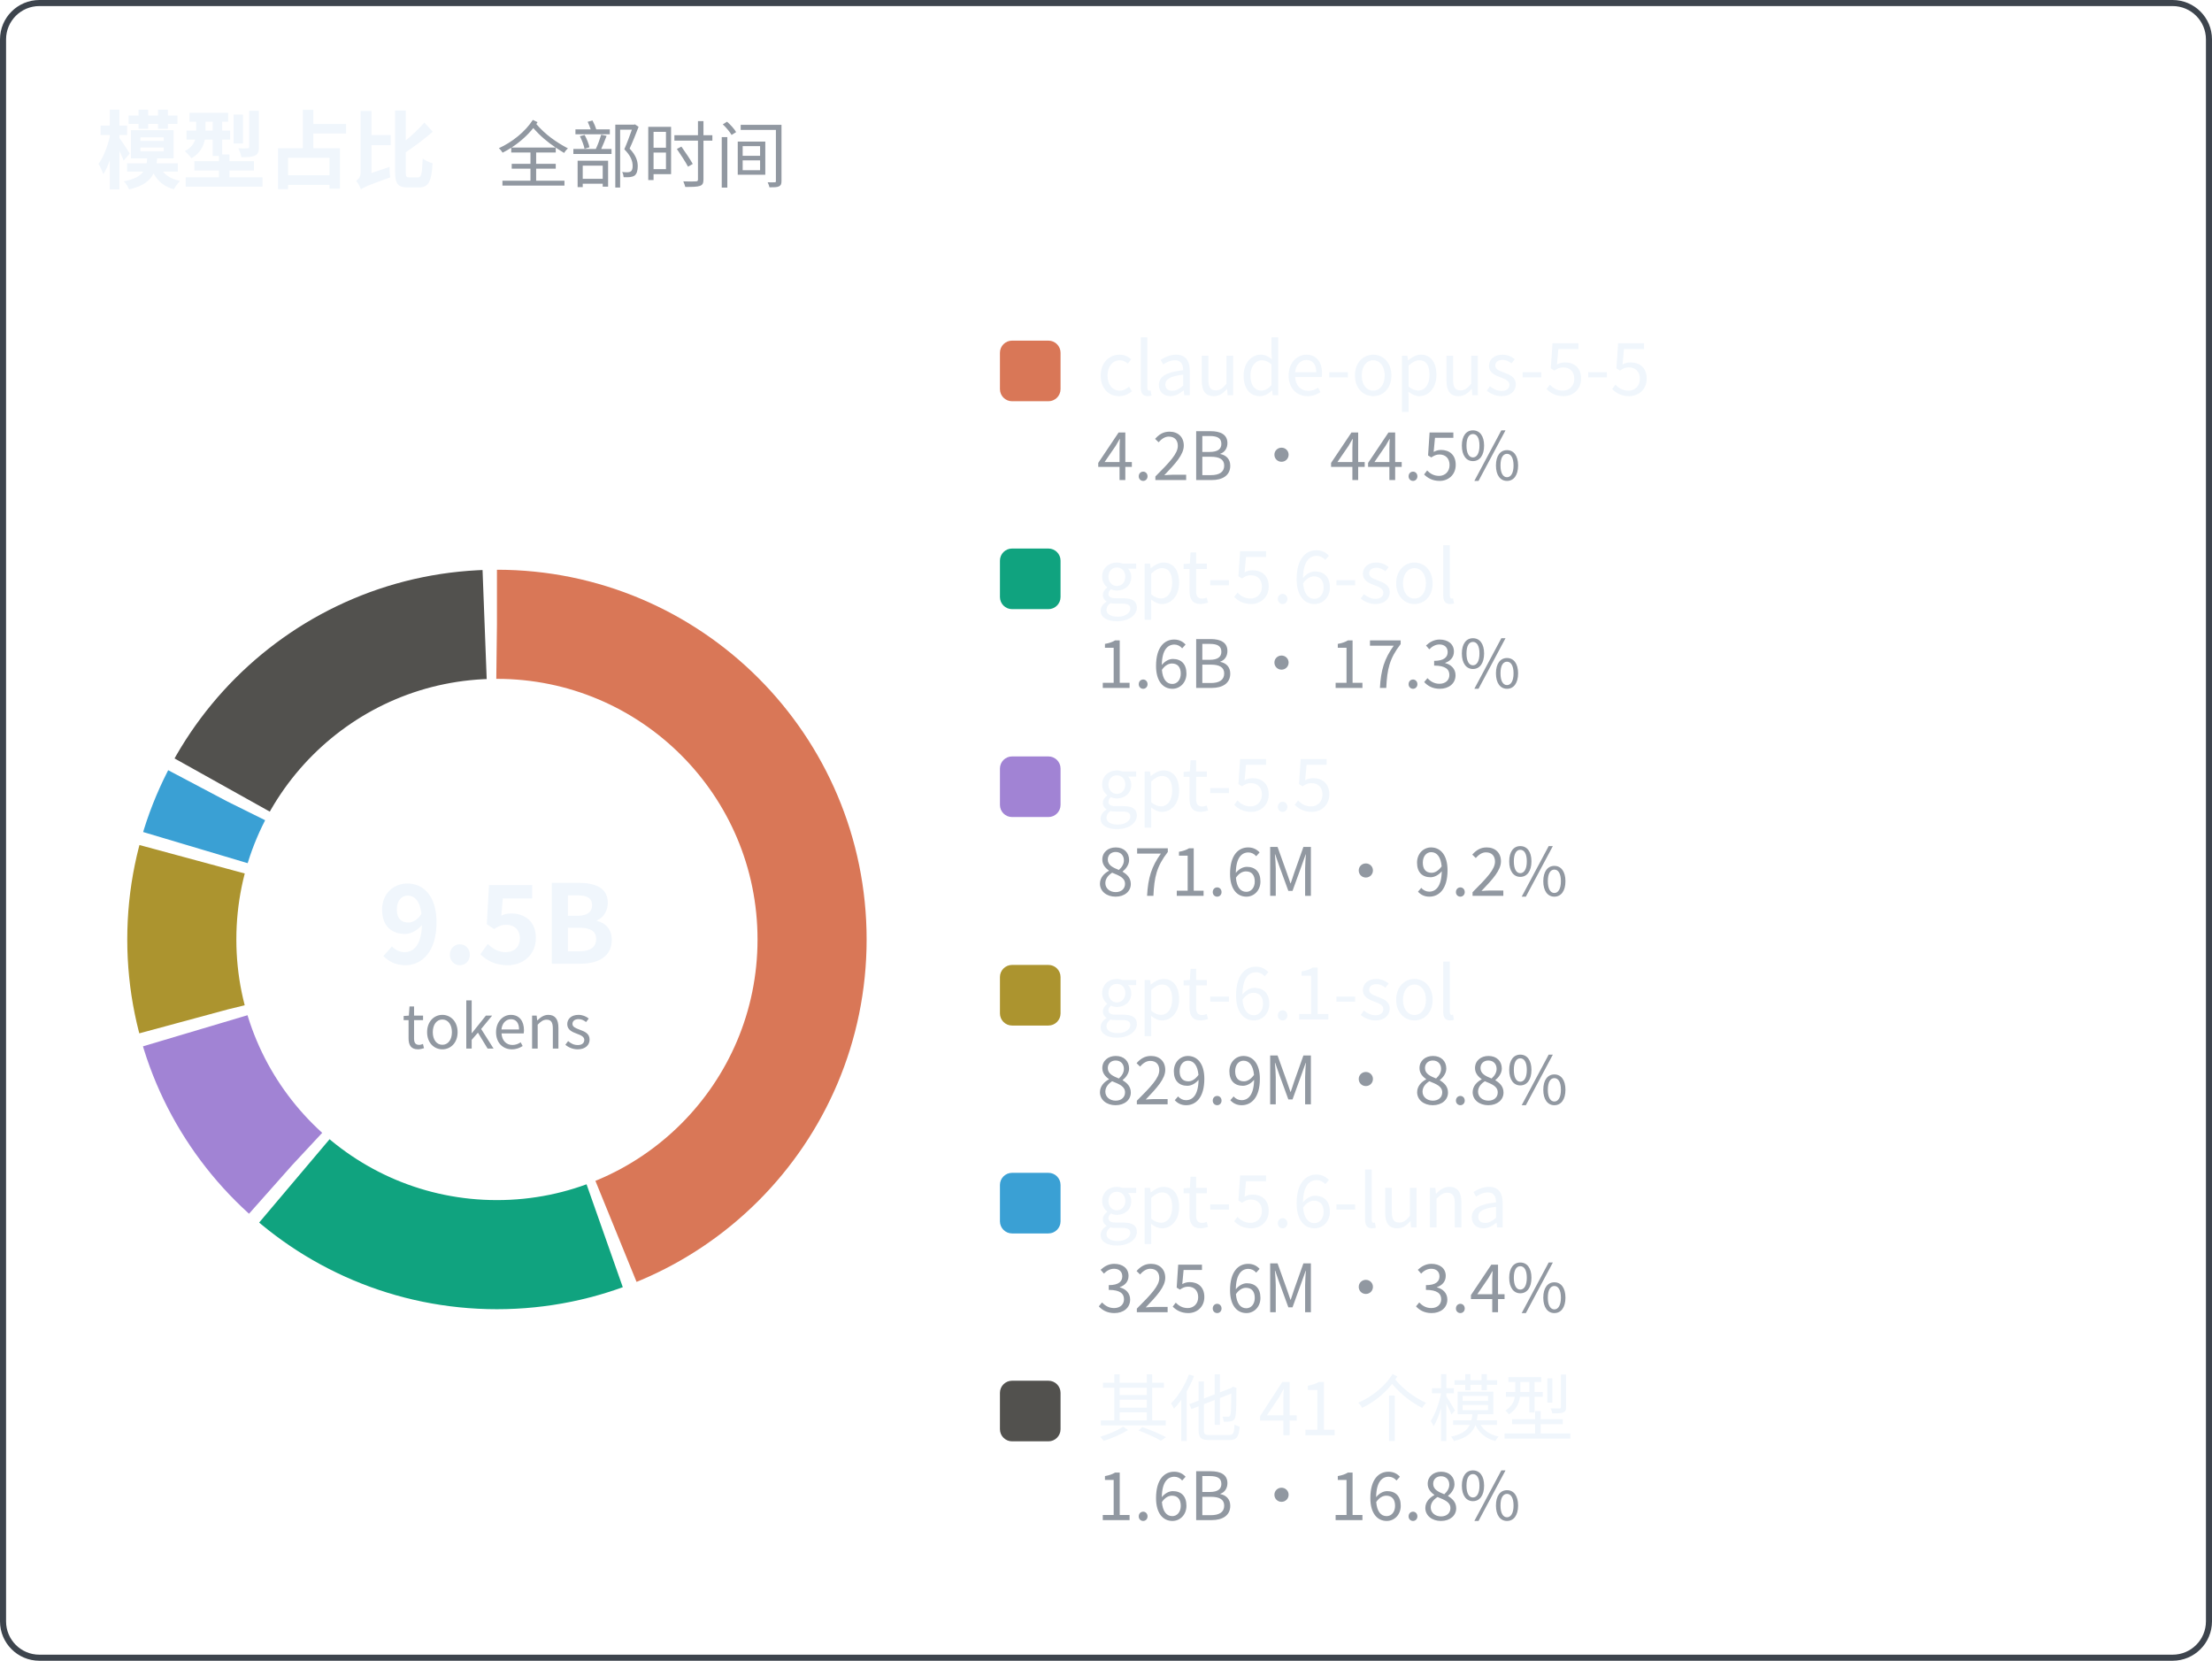
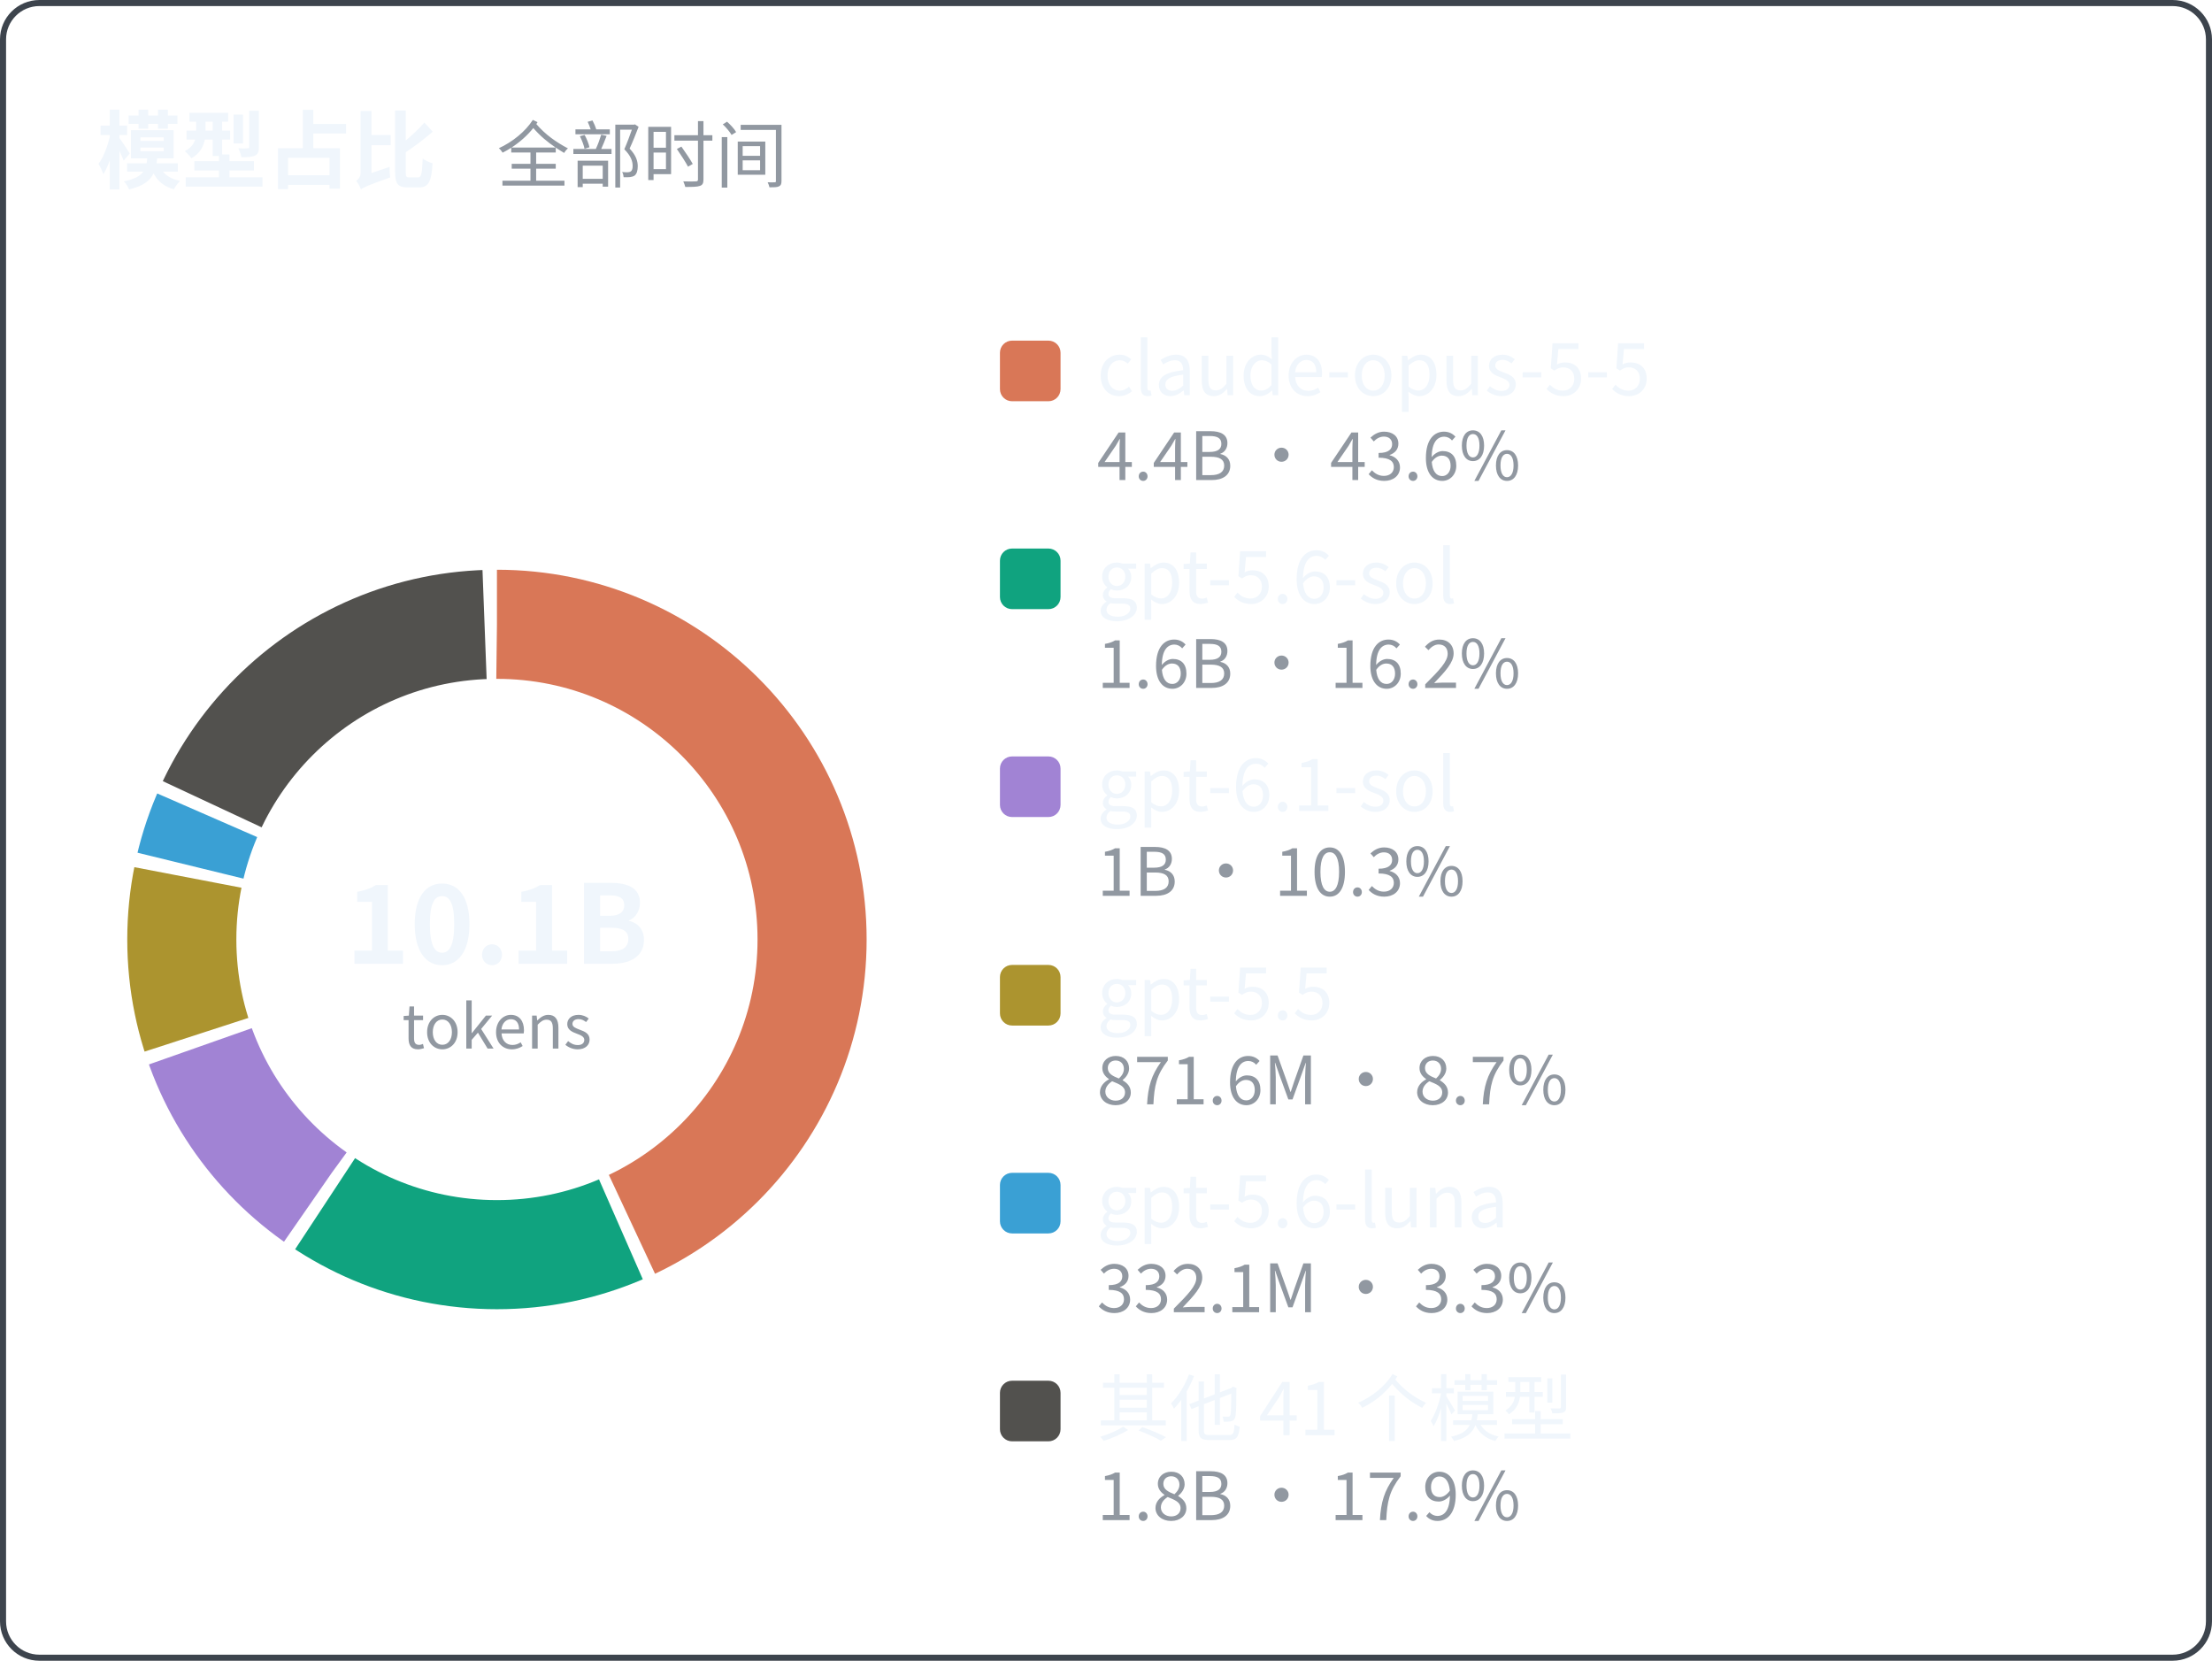
<svg xmlns="http://www.w3.org/2000/svg" width="365" height="274" viewBox="0 0 365 274" font-family="system-ui, -apple-system, 'Segoe UI', 'PingFang SC', 'Microsoft YaHei', 'Noto Sans CJK SC', sans-serif">
  <rect x="0.5" y="0.5" width="364" height="273" rx="6" fill="none" stroke="#3d444d" />
  <text x="16" y="30" font-size="14" font-weight="600" fill="#f0f6fc">模型占比<tspan dx="10" font-size="12" font-weight="400" fill="#9198a1">全部时间</tspan>
  </text>
-   <circle cx="82" cy="155" r="52" fill="none" stroke="#d97757" stroke-width="18" stroke-dasharray="143.24 326.73" stroke-dashoffset="-0.00" transform="rotate(-90 82 155)" />
-   <circle cx="82" cy="155" r="52" fill="none" stroke="#10a37f" stroke-width="18" stroke-dasharray="54.45 326.73" stroke-dashoffset="-145.24" transform="rotate(-90 82 155)" />
-   <circle cx="82" cy="155" r="52" fill="none" stroke="#a183d4" stroke-width="18" stroke-dasharray="28.10 326.73" stroke-dashoffset="-201.69" transform="rotate(-90 82 155)" />
-   <circle cx="82" cy="155" r="52" fill="none" stroke="#ac942f" stroke-width="18" stroke-dasharray="26.66 326.73" stroke-dashoffset="-231.79" transform="rotate(-90 82 155)" />
-   <circle cx="82" cy="155" r="52" fill="none" stroke="#3aa0d4" stroke-width="18" stroke-dasharray="9.25 326.73" stroke-dashoffset="-260.45" transform="rotate(-90 82 155)" />
-   <circle cx="82" cy="155" r="52" fill="none" stroke="#52514e" stroke-width="18" stroke-dasharray="53.03 326.73" stroke-dashoffset="-271.70" transform="rotate(-90 82 155)" />
-   <text x="82" y="159" font-size="18" font-weight="600" text-anchor="middle" fill="#f0f6fc">9.5B</text>
+   <circle cx="82" cy="155" r="52" fill="none" stroke="#d97757" stroke-width="18" stroke-dasharray="140.36 326.73" stroke-dashoffset="-0.00" transform="rotate(-90 82 155)" />
+   <circle cx="82" cy="155" r="52" fill="none" stroke="#10a37f" stroke-width="18" stroke-dasharray="51.01 326.73" stroke-dashoffset="-142.36" transform="rotate(-90 82 155)" />
+   <circle cx="82" cy="155" r="52" fill="none" stroke="#a183d4" stroke-width="18" stroke-dasharray="31.72 326.73" stroke-dashoffset="-195.37" transform="rotate(-90 82 155)" />
+   <circle cx="82" cy="155" r="52" fill="none" stroke="#ac942f" stroke-width="18" stroke-dasharray="26.27 326.73" stroke-dashoffset="-229.10" transform="rotate(-90 82 155)" />
+   <circle cx="82" cy="155" r="52" fill="none" stroke="#3aa0d4" stroke-width="18" stroke-dasharray="8.77 326.73" stroke-dashoffset="-257.36" transform="rotate(-90 82 155)" />
+   <circle cx="82" cy="155" r="52" fill="none" stroke="#52514e" stroke-width="18" stroke-dasharray="56.59 326.73" stroke-dashoffset="-268.13" transform="rotate(-90 82 155)" />
+   <text x="82" y="159" font-size="18" font-weight="600" text-anchor="middle" fill="#f0f6fc">10.1B</text>
  <text x="82" y="173" font-size="10" text-anchor="middle" fill="#9198a1">tokens</text>
  <rect x="165" y="56.2" width="10" height="10" rx="2" fill="#d97757" />
  <text x="181" y="65.2" font-size="12" fill="#f0f6fc">claude-opus-5-5</text>
-   <text x="181" y="79.2" font-size="11" fill="#9198a1">4.2B · 44.5%</text>
+   <text x="181" y="79.2" font-size="11" fill="#9198a1">4.4B · 43.6%</text>
  <rect x="165" y="90.5" width="10" height="10" rx="2" fill="#10a37f" />
  <text x="181" y="99.5" font-size="12" fill="#f0f6fc">gpt-5.6-sol</text>
-   <text x="181" y="113.5" font-size="11" fill="#9198a1">1.6B · 17.3%</text>
+   <text x="181" y="113.5" font-size="11" fill="#9198a1">1.6B · 16.2%</text>
  <rect x="165" y="124.8" width="10" height="10" rx="2" fill="#a183d4" />
-   <text x="181" y="133.8" font-size="12" fill="#f0f6fc">gpt-5.5</text>
-   <text x="181" y="147.8" font-size="11" fill="#9198a1">871.6M · 9.2%</text>
+   <text x="181" y="133.8" font-size="12" fill="#f0f6fc">gpt-6.1-sol</text>
+   <text x="181" y="147.8" font-size="11" fill="#9198a1">1B · 10.3%</text>
  <rect x="165" y="159.2" width="10" height="10" rx="2" fill="#ac942f" />
-   <text x="181" y="168.2" font-size="12" fill="#f0f6fc">gpt-6.1-sol</text>
-   <text x="181" y="182.2" font-size="11" fill="#9198a1">829.9M · 8.8%</text>
+   <text x="181" y="168.2" font-size="12" fill="#f0f6fc">gpt-5.5</text>
+   <text x="181" y="182.2" font-size="11" fill="#9198a1">871.6M · 8.7%</text>
  <rect x="165" y="193.5" width="10" height="10" rx="2" fill="#3aa0d4" />
  <text x="181" y="202.5" font-size="12" fill="#f0f6fc">gpt-5.6-luna</text>
-   <text x="181" y="216.5" font-size="11" fill="#9198a1">325.6M · 3.4%</text>
+   <text x="181" y="216.5" font-size="11" fill="#9198a1">332.1M · 3.3%</text>
  <rect x="165" y="227.8" width="10" height="10" rx="2" fill="#52514e" />
  <text x="181" y="236.8" font-size="12" fill="#f0f6fc">其他 41 个模型</text>
-   <text x="181" y="250.8" font-size="11" fill="#9198a1">1.6B · 16.8%</text>
+   <text x="181" y="250.8" font-size="11" fill="#9198a1">1.8B · 17.9%</text>
</svg>
